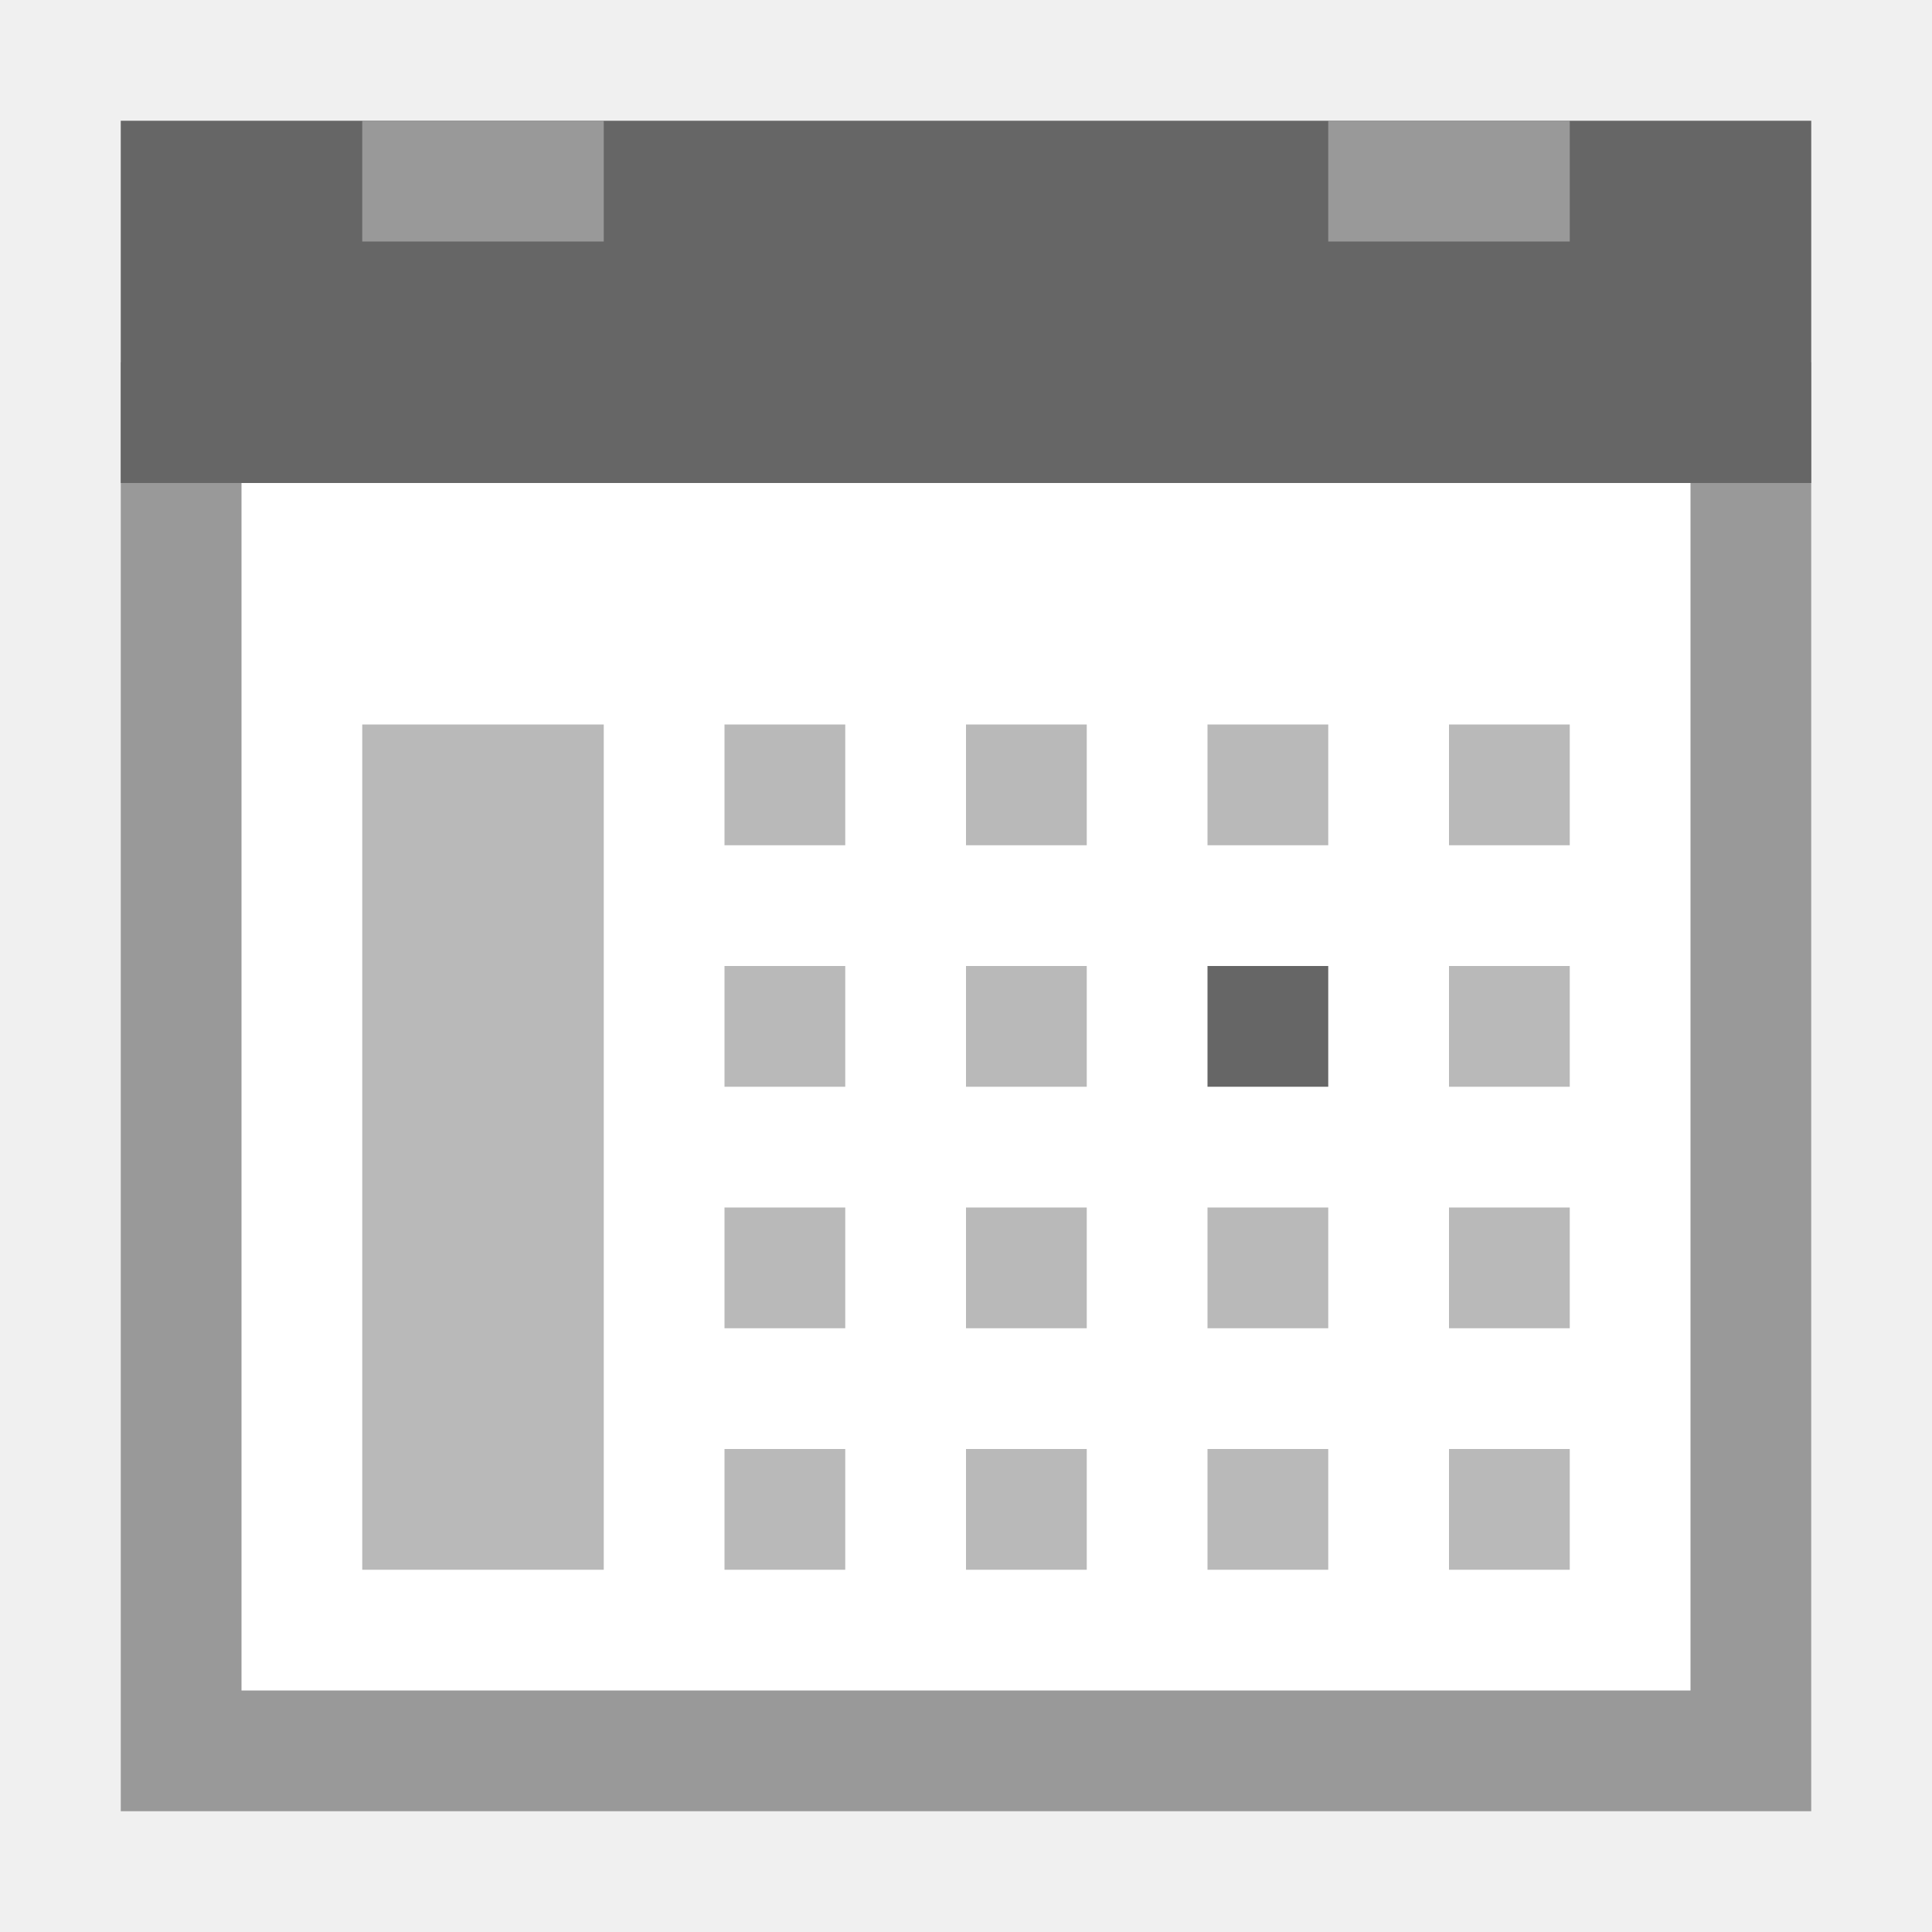
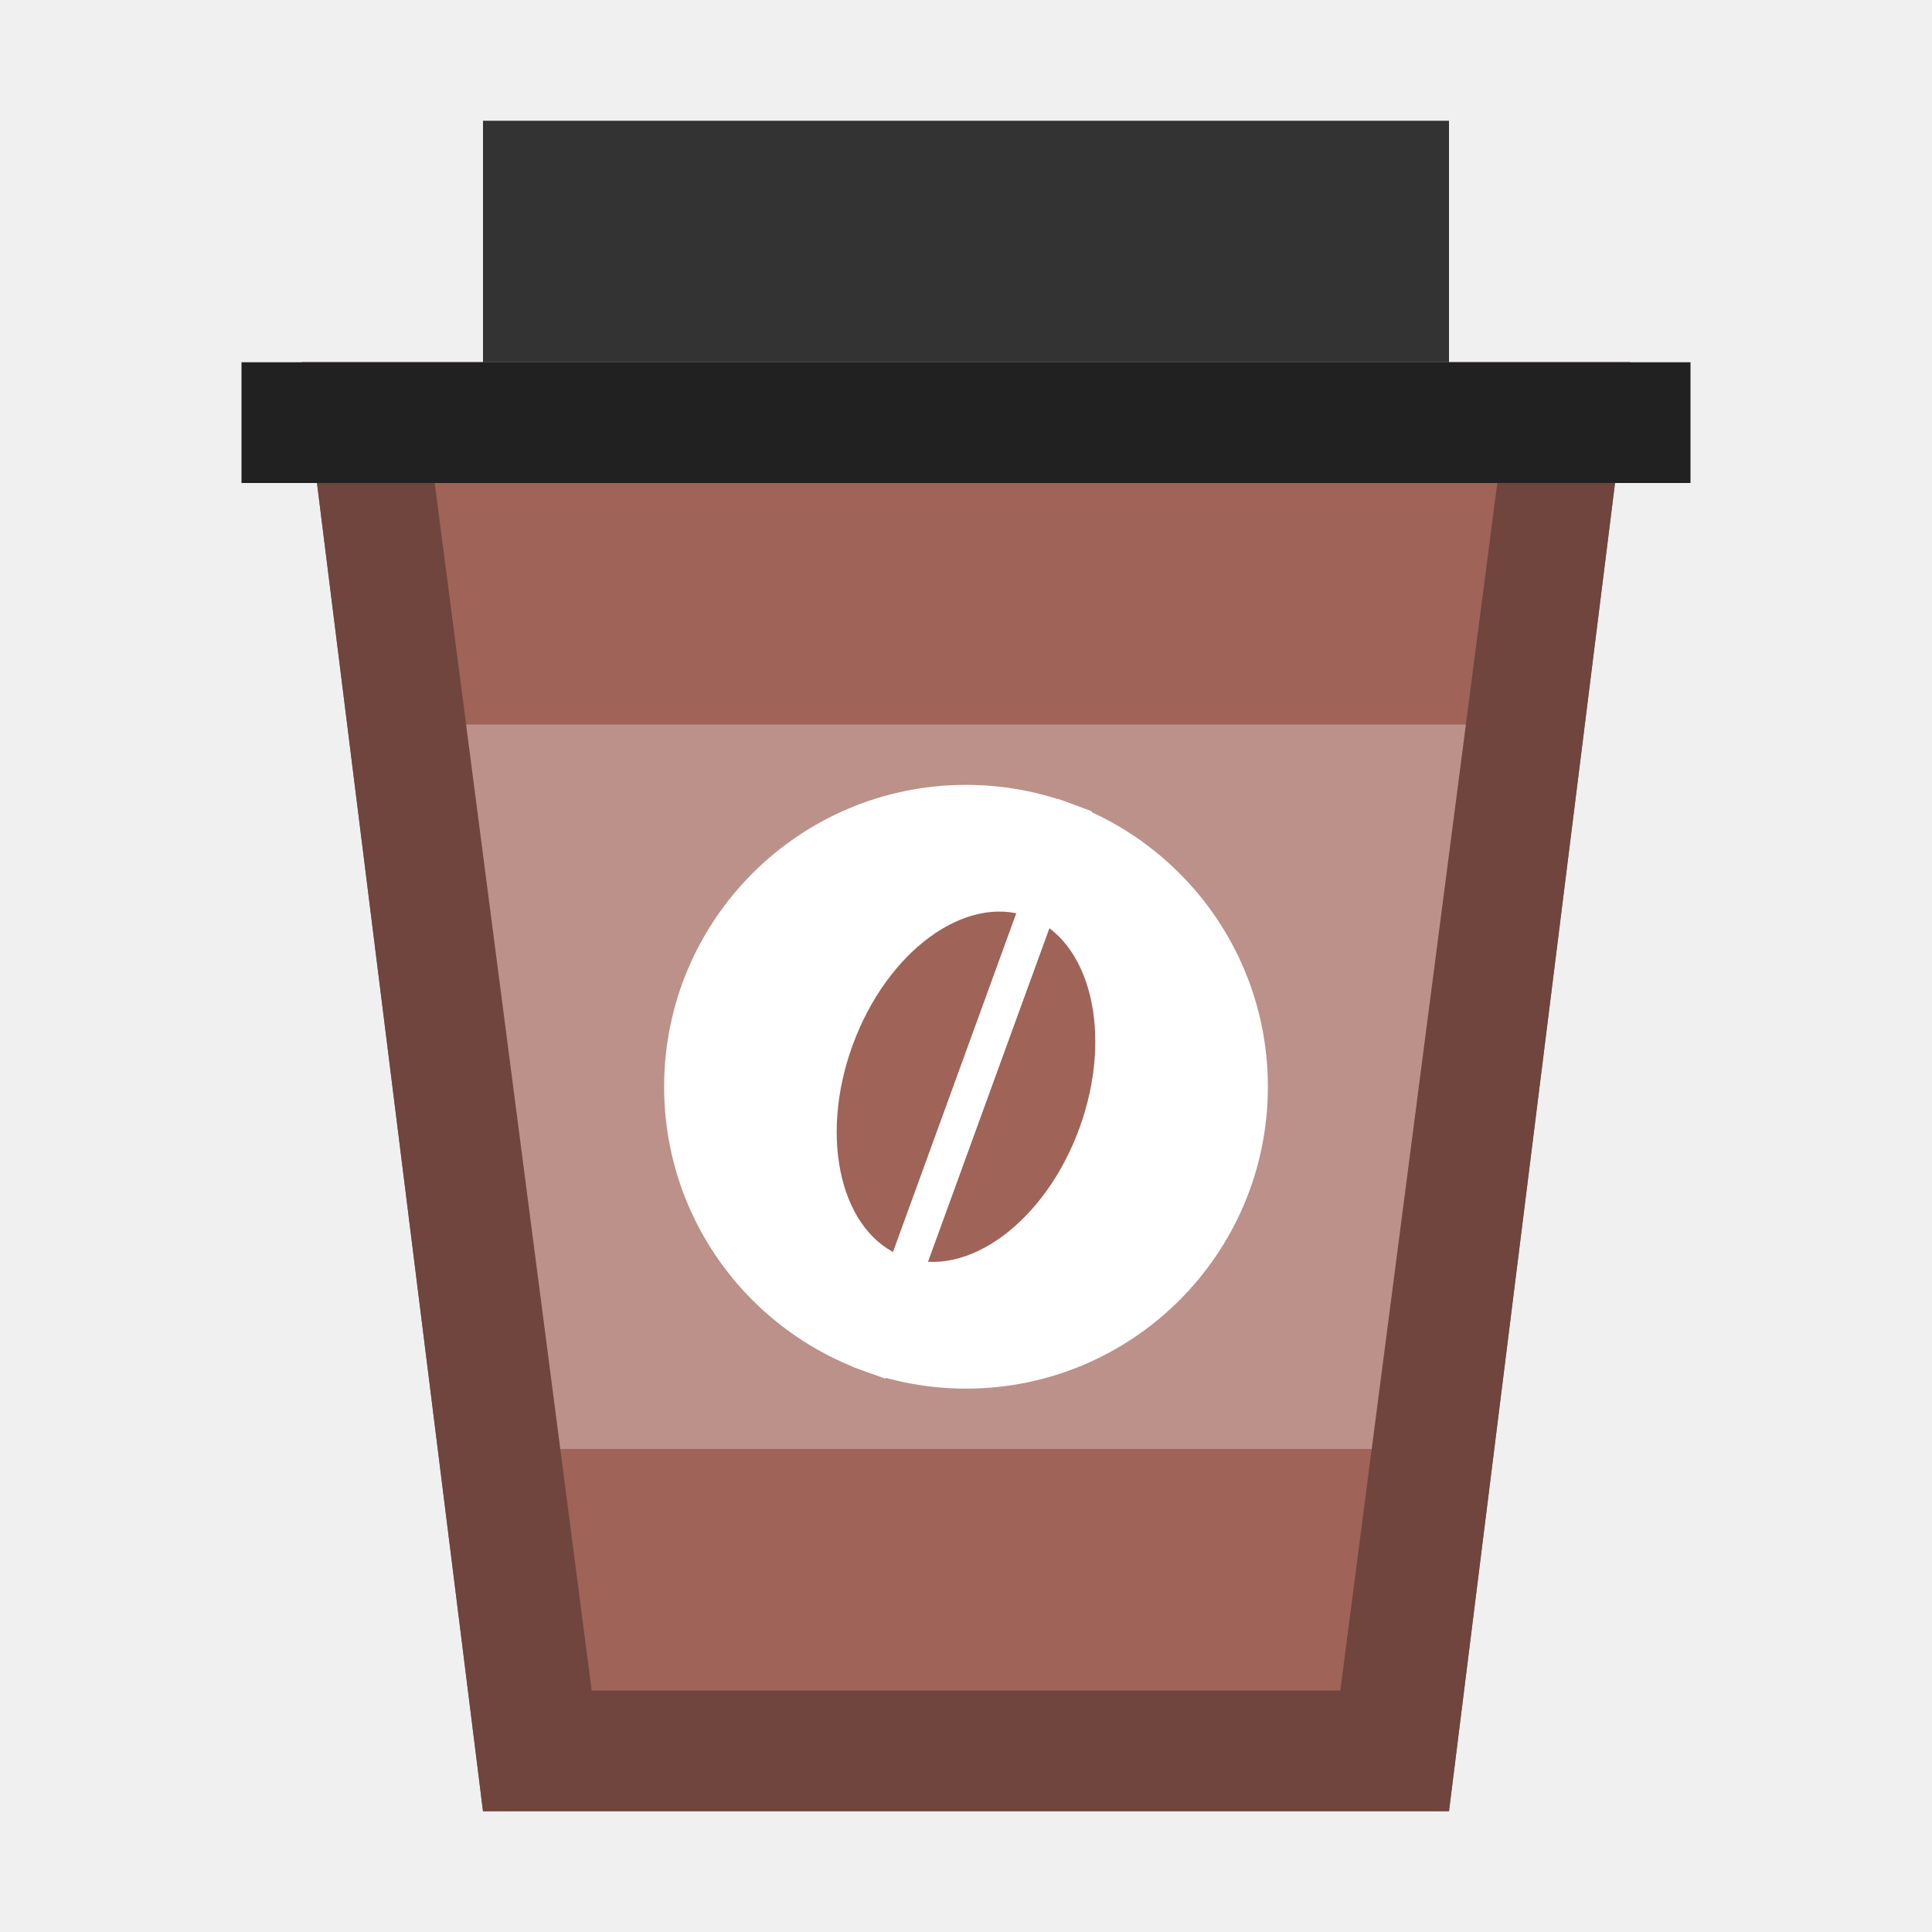
<svg xmlns="http://www.w3.org/2000/svg" viewBox="0 0 16 16">
-   <path fill="#FFF" d="M11 3H1v12h14V3z" />
-   <path fill="#999" d="M1 3v12h14V3H1zm13 11H2V4h12v10z" />
-   <path fill="#B9B9B9" d="M6 6h1v1H6zM3 6h2v7H3zM8 6h1v1H8zM10 6h1v1h-1zM12 6h1v1h-1zM6 8h1v1H6zM8 8h1v1H8z" />
-   <path fill="#666" d="M10 8h1v1h-1z" />
-   <path fill="#B9B9B9" d="M12 8h1v1h-1zM6 10h1v1H6zM8 10h1v1H8zM10 10h1v1h-1zM12 10h1v1h-1zM6 12h1v1H6zM8 12h1v1H8zM10 12h1v1h-1zM12 12h1v1h-1z" />
-   <path fill="#666" d="M1 1h14v3H1z" />
-   <path fill="#999" d="M11 1h2v1h-2zM3 1h2v1H3z" />
+   <path fill="#9F6358" d="M12 15H4L2.5 3h11z" />
+   <path fill="#FFF" d="M12 12H4L3 6h10z" opacity=".3" />
+   <path fill="#6F453E" d="m12.4 4-1.3 10H4.9L3.6 4h8.8m1.1-1h-11L4 15h8l1.5-12z" />
+   <circle cx="8" cy="9" r="2.5" fill="#FFF" />
+   <path fill="#212121" d="M2 3h12v1H2z" />
+   <path fill="#333" d="M4 1h8v2H4z" />
+   <ellipse cx="8" cy="9" fill="#9F6358" rx="1.5" ry="1" transform="rotate(-70.001 8 9)" />
+   <path fill="#FFF" d="m8.761 6.616.282.103-1.71 4.699-.282-.103z" />
</svg>
